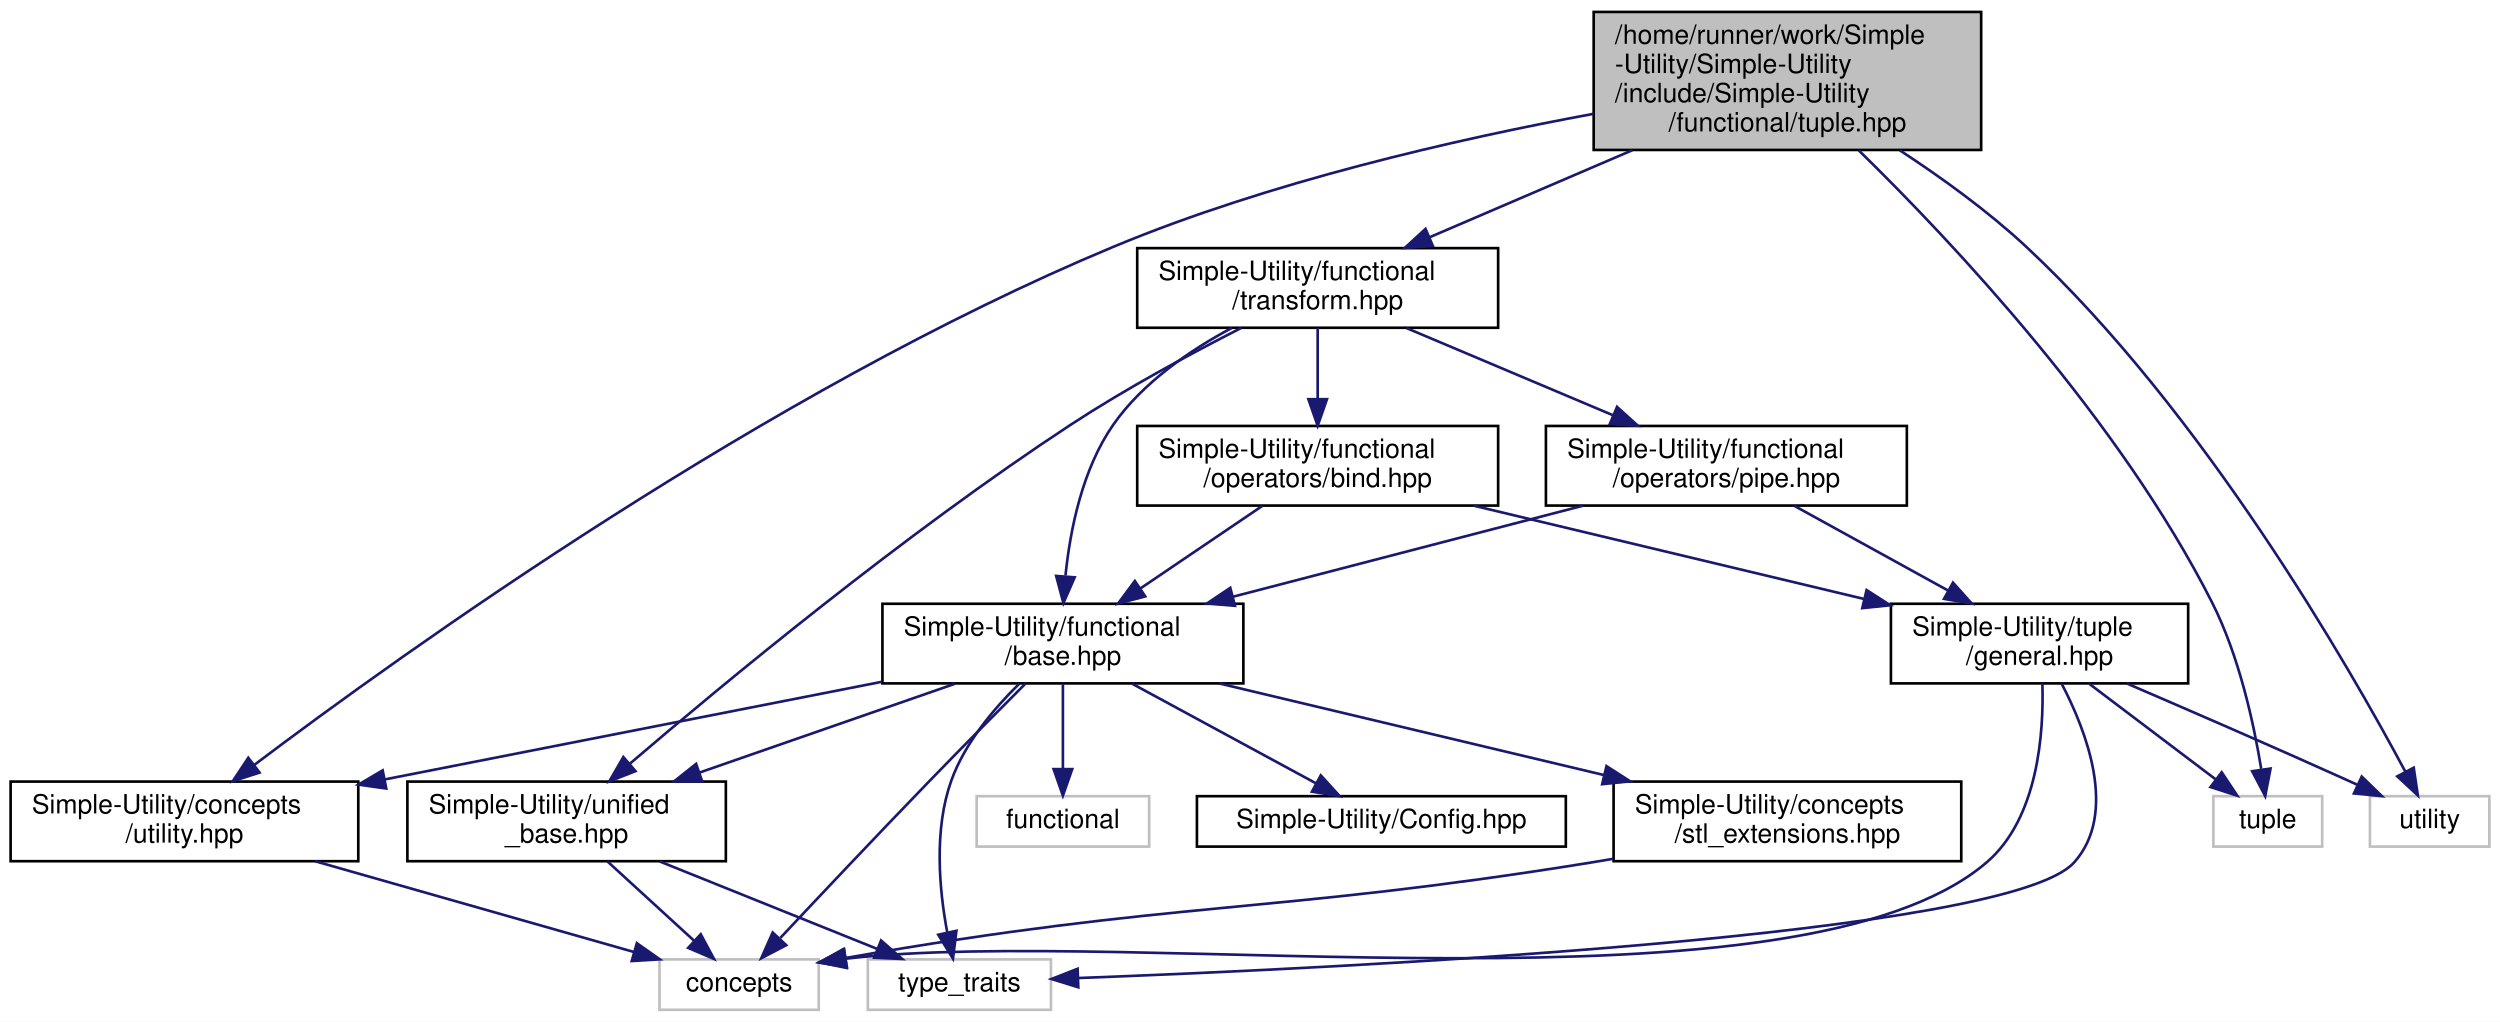
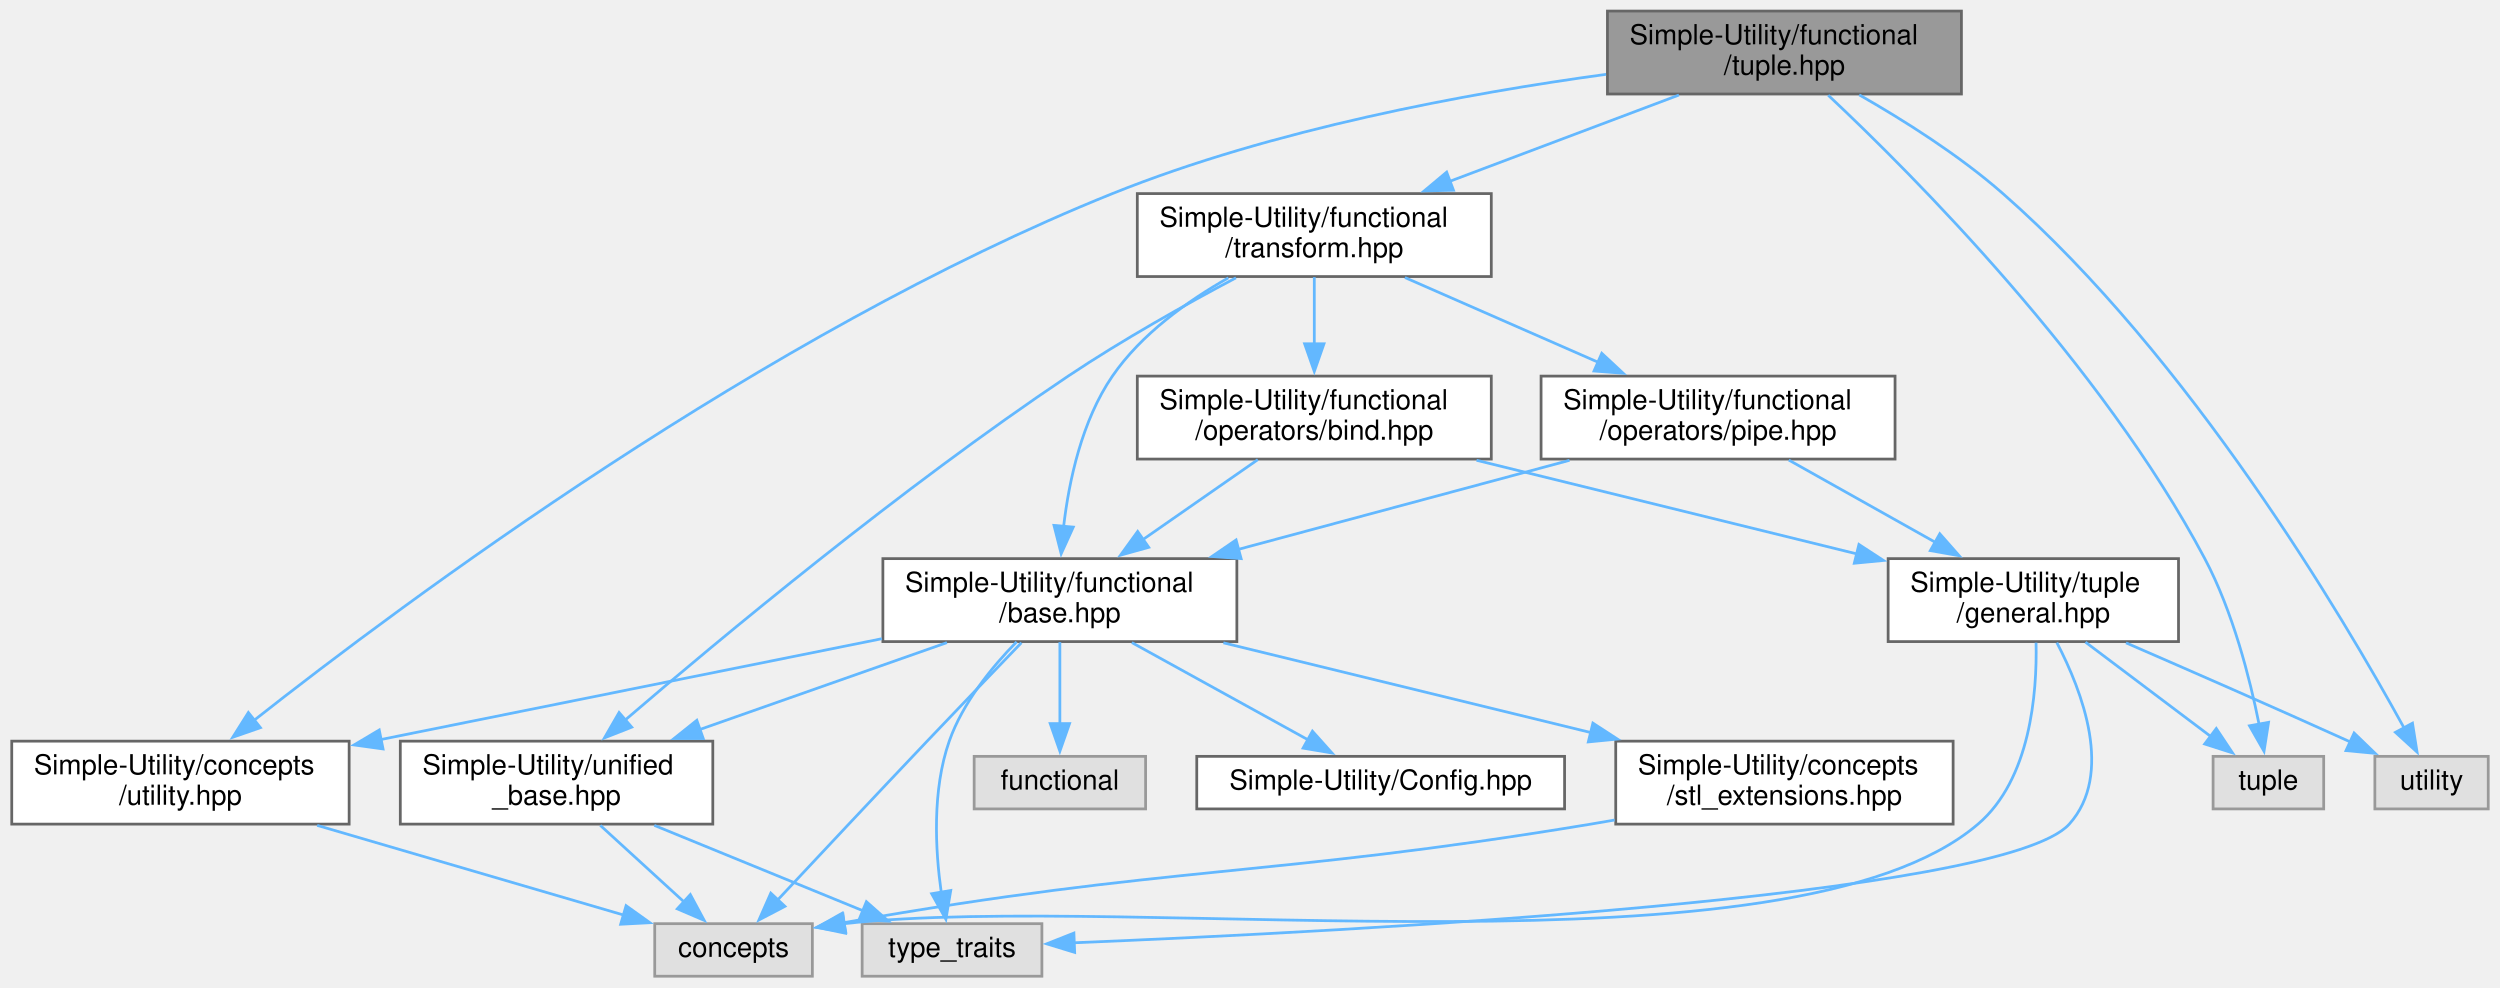
- <svg xmlns="http://www.w3.org/2000/svg" xmlns:xlink="http://www.w3.org/1999/xlink" width="942pt" height="385pt" viewBox="0.00 0.00 942.00 385.00">
-   <g id="graph0" class="graph" transform="scale(1 1) rotate(0) translate(4 381)">
-     <polygon fill="white" stroke="transparent" points="-4,4 -4,-381 938,-381 938,4 -4,4" />
+ <svg xmlns="http://www.w3.org/2000/svg" xmlns:xlink="http://www.w3.org/1999/xlink" width="904pt" height="357pt" viewBox="0.00 0.00 903.50 357.00">
+   <g id="graph0" class="graph" transform="scale(1 1) rotate(0) translate(4 353)">
    <g id="node1" class="node">
      <g id="a_node1">
        <a xlink:title=" ">
-           <polygon fill="#bfbfbf" stroke="black" points="596.5,-324.5 596.5,-376.5 742.5,-376.5 742.5,-324.5 596.5,-324.5" />
-           <text text-anchor="start" x="604.5" y="-364.5" font-family="Helvetica,sans-Serif" font-size="10.00">/home/runner/work/Simple</text>
-           <text text-anchor="start" x="604.5" y="-353.5" font-family="Helvetica,sans-Serif" font-size="10.00">-Utility/Simple-Utility</text>
-           <text text-anchor="start" x="604.5" y="-342.5" font-family="Helvetica,sans-Serif" font-size="10.00">/include/Simple-Utility</text>
-           <text text-anchor="middle" x="669.5" y="-331.5" font-family="Helvetica,sans-Serif" font-size="10.00">/functional/tuple.hpp</text>
+           <polygon fill="#999999" stroke="#666666" points="705,-349 577,-349 577,-319 705,-319 705,-349" />
+           <text text-anchor="start" x="585" y="-337" font-family="Helvetica,sans-Serif" font-size="10.00">Simple-Utility/functional</text>
+           <text text-anchor="middle" x="641" y="-326" font-family="Helvetica,sans-Serif" font-size="10.00">/tuple.hpp</text>
        </a>
      </g>
    </g>
    <g id="node2" class="node">
      <g id="a_node2">
        <a xlink:href="../../d5/d8e/concepts_2utility_8hpp.html" target="_top" xlink:title=" ">
-           <polygon fill="white" stroke="black" points="0,-56.5 0,-86.5 131,-86.5 131,-56.5 0,-56.5" />
-           <text text-anchor="start" x="8" y="-74.5" font-family="Helvetica,sans-Serif" font-size="10.00">Simple-Utility/concepts</text>
-           <text text-anchor="middle" x="65.5" y="-63.5" font-family="Helvetica,sans-Serif" font-size="10.00">/utility.hpp</text>
+           <polygon fill="white" stroke="#666666" points="122,-85 0,-85 0,-55 122,-55 122,-85" />
+           <text text-anchor="start" x="8" y="-73" font-family="Helvetica,sans-Serif" font-size="10.00">Simple-Utility/concepts</text>
+           <text text-anchor="middle" x="61" y="-62" font-family="Helvetica,sans-Serif" font-size="10.00">/utility.hpp</text>
        </a>
      </g>
    </g>
    <g id="edge1" class="edge">
-       <path fill="none" stroke="midnightblue" d="M596.42,-338.11C544.6,-328.53 474.14,-312.43 415.5,-288 285.49,-233.84 147.91,-135.1 91.71,-92.71" />
-       <polygon fill="midnightblue" stroke="midnightblue" points="93.79,-89.9 83.71,-86.64 89.56,-95.47 93.79,-89.9" />
+       <path fill="none" stroke="#63b8ff" d="M576.5,-326.12C526.45,-319.29 456.05,-306.33 398,-283 272.5,-232.55 141.96,-135.36 87.41,-92.36" />
+       <polygon fill="#63b8ff" stroke="#63b8ff" points="89.92,-89.88 79.91,-86.4 85.56,-95.36 89.92,-89.88" />
    </g>
    <g id="node4" class="node">
      <g id="a_node4">
        <a xlink:href="../../d6/deb/transform_8hpp.html" target="_top" xlink:title=" ">
-           <polygon fill="white" stroke="black" points="424.5,-257.5 424.5,-287.5 560.5,-287.5 560.5,-257.5 424.5,-257.5" />
-           <text text-anchor="start" x="432.5" y="-275.5" font-family="Helvetica,sans-Serif" font-size="10.00">Simple-Utility/functional</text>
-           <text text-anchor="middle" x="492.5" y="-264.5" font-family="Helvetica,sans-Serif" font-size="10.00">/transform.hpp</text>
+           <polygon fill="white" stroke="#666666" points="535,-283 407,-283 407,-253 535,-253 535,-283" />
+           <text text-anchor="start" x="415" y="-271" font-family="Helvetica,sans-Serif" font-size="10.00">Simple-Utility/functional</text>
+           <text text-anchor="middle" x="471" y="-260" font-family="Helvetica,sans-Serif" font-size="10.00">/transform.hpp</text>
        </a>
      </g>
    </g>
    <g id="edge3" class="edge">
-       <path fill="none" stroke="midnightblue" d="M611.05,-324.4C586.12,-313.7 557.57,-301.44 534.74,-291.64" />
-       <polygon fill="midnightblue" stroke="midnightblue" points="535.9,-288.33 525.33,-287.6 533.14,-294.76 535.9,-288.33" />
+       <path fill="none" stroke="#63b8ff" d="M602.85,-318.64C578.33,-309.41 546.24,-297.33 519.86,-287.39" />
+       <polygon fill="#63b8ff" stroke="#63b8ff" points="521.33,-284.21 510.73,-283.96 518.86,-290.76 521.33,-284.21" />
    </g>
    <g id="node13" class="node">
      <g id="a_node13">
        <a xlink:title=" ">
-           <polygon fill="white" stroke="#bfbfbf" points="830,-62 830,-81 871,-81 871,-62 830,-62" />
-           <text text-anchor="middle" x="850.5" y="-69" font-family="Helvetica,sans-Serif" font-size="10.00">tuple</text>
+           <polygon fill="#e0e0e0" stroke="#999999" points="836,-79.5 796,-79.5 796,-60.5 836,-60.5 836,-79.5" />
+           <text text-anchor="middle" x="816" y="-67.5" font-family="Helvetica,sans-Serif" font-size="10.00">tuple</text>
        </a>
      </g>
    </g>
    <g id="edge27" class="edge">
-       <path fill="none" stroke="midnightblue" d="M696.39,-324.33C732.07,-289.44 794.61,-222.86 829.5,-154 839.7,-133.88 845.23,-108.39 848.02,-91.32" />
-       <polygon fill="midnightblue" stroke="midnightblue" points="851.54,-91.42 849.53,-81.02 844.62,-90.4 851.54,-91.42" />
+       <path fill="none" stroke="#63b8ff" d="M656.84,-318.56C687.58,-289.69 755.56,-221.55 793,-151 803.15,-131.88 809.3,-107.74 812.65,-91" />
+       <polygon fill="#63b8ff" stroke="#63b8ff" points="816.06,-91.81 814.42,-81.34 809.17,-90.55 816.06,-91.81" />
    </g>
    <g id="node14" class="node">
      <g id="a_node14">
        <a xlink:title=" ">
-           <polygon fill="white" stroke="#bfbfbf" points="889,-62 889,-81 934,-81 934,-62 889,-62" />
-           <text text-anchor="middle" x="911.5" y="-69" font-family="Helvetica,sans-Serif" font-size="10.00">utility</text>
+           <polygon fill="#e0e0e0" stroke="#999999" points="895.5,-79.5 854.5,-79.5 854.5,-60.5 895.5,-60.5 895.5,-79.5" />
+           <text text-anchor="middle" x="875" y="-67.5" font-family="Helvetica,sans-Serif" font-size="10.00">utility</text>
        </a>
      </g>
    </g>
    <g id="edge26" class="edge">
-       <path fill="none" stroke="midnightblue" d="M711.78,-324.4C727.55,-314.09 745.11,-301.42 759.5,-288 826.34,-225.67 881.36,-129.51 902.36,-90.18" />
-       <polygon fill="midnightblue" stroke="midnightblue" points="905.49,-91.74 907.05,-81.26 899.3,-88.48 905.49,-91.74" />
+       <path fill="none" stroke="#63b8ff" d="M668.05,-318.7C684.01,-309.59 704.14,-296.92 720,-283 787.69,-223.61 843.19,-129.67 865.02,-89.85" />
+       <polygon fill="#63b8ff" stroke="#63b8ff" points="868.1,-91.51 869.76,-81.05 861.94,-88.19 868.1,-91.51" />
    </g>
    <g id="node3" class="node">
      <g id="a_node3">
        <a xlink:title=" ">
-           <polygon fill="white" stroke="#bfbfbf" points="244.5,-0.5 244.5,-19.5 304.5,-19.5 304.5,-0.5 244.5,-0.5" />
-           <text text-anchor="middle" x="274.5" y="-7.5" font-family="Helvetica,sans-Serif" font-size="10.00">concepts</text>
+           <polygon fill="#e0e0e0" stroke="#999999" points="289.5,-19 232.5,-19 232.5,0 289.5,0 289.5,-19" />
+           <text text-anchor="middle" x="261" y="-7" font-family="Helvetica,sans-Serif" font-size="10.00">concepts</text>
        </a>
      </g>
    </g>
    <g id="edge2" class="edge">
-       <path fill="none" stroke="midnightblue" d="M114.77,-56.47C151.45,-46.03 200.88,-31.96 234.99,-22.25" />
-       <polygon fill="midnightblue" stroke="midnightblue" points="235.96,-25.61 244.62,-19.51 234.04,-18.88 235.96,-25.61" />
+       <path fill="none" stroke="#63b8ff" d="M110.44,-54.54C144.69,-44.52 189.68,-31.36 221.53,-22.04" />
+       <polygon fill="#63b8ff" stroke="#63b8ff" points="222.14,-25.51 230.76,-19.35 220.18,-18.79 222.14,-25.51" />
    </g>
    <g id="node5" class="node">
      <g id="a_node5">
        <a xlink:href="../../d4/d1c/unified__base_8hpp.html" target="_top" xlink:title=" ">
-           <polygon fill="white" stroke="black" points="149.5,-56.5 149.5,-86.5 269.5,-86.5 269.5,-56.5 149.5,-56.5" />
-           <text text-anchor="start" x="157.5" y="-74.5" font-family="Helvetica,sans-Serif" font-size="10.00">Simple-Utility/unified</text>
-           <text text-anchor="middle" x="209.5" y="-63.5" font-family="Helvetica,sans-Serif" font-size="10.00">_base.hpp</text>
+           <polygon fill="white" stroke="#666666" points="253.5,-85 140.5,-85 140.5,-55 253.5,-55 253.5,-85" />
+           <text text-anchor="start" x="148.5" y="-73" font-family="Helvetica,sans-Serif" font-size="10.00">Simple-Utility/unified</text>
+           <text text-anchor="middle" x="197" y="-62" font-family="Helvetica,sans-Serif" font-size="10.00">_base.hpp</text>
        </a>
      </g>
    </g>
    <g id="edge4" class="edge">
-       <path fill="none" stroke="midnightblue" d="M463.71,-257.44C444.97,-247.9 420.24,-234.6 399.5,-221 336.62,-179.77 268.45,-123.3 233.37,-93.27" />
-       <polygon fill="midnightblue" stroke="midnightblue" points="235.45,-90.44 225.58,-86.57 230.88,-95.75 235.45,-90.44" />
+       <path fill="none" stroke="#63b8ff" d="M442.67,-252.55C424.84,-243.1 401.59,-230.11 382,-217 321.77,-176.67 256.3,-122.24 221.69,-92.53" />
+       <polygon fill="#63b8ff" stroke="#63b8ff" points="224.18,-90.06 214.32,-86.18 219.61,-95.36 224.18,-90.06" />
    </g>
    <g id="node7" class="node">
      <g id="a_node7">
        <a xlink:href="../../d1/d76/functional_2base_8hpp.html" target="_top" xlink:title=" ">
-           <polygon fill="white" stroke="black" points="328.5,-123.5 328.5,-153.5 464.5,-153.5 464.5,-123.5 328.5,-123.5" />
-           <text text-anchor="start" x="336.5" y="-141.5" font-family="Helvetica,sans-Serif" font-size="10.00">Simple-Utility/functional</text>
-           <text text-anchor="middle" x="396.5" y="-130.5" font-family="Helvetica,sans-Serif" font-size="10.00">/base.hpp</text>
+           <polygon fill="white" stroke="#666666" points="443,-151 315,-151 315,-121 443,-121 443,-151" />
+           <text text-anchor="start" x="323" y="-139" font-family="Helvetica,sans-Serif" font-size="10.00">Simple-Utility/functional</text>
+           <text text-anchor="middle" x="379" y="-128" font-family="Helvetica,sans-Serif" font-size="10.00">/base.hpp</text>
        </a>
      </g>
    </g>
    <g id="edge7" class="edge">
-       <path fill="none" stroke="midnightblue" d="M460.09,-257.41C444.38,-249.01 426.58,-236.86 415.5,-221 403.83,-204.29 399.24,-181.42 397.48,-164.16" />
-       <polygon fill="midnightblue" stroke="midnightblue" points="400.94,-163.46 396.69,-153.75 393.96,-163.99 400.94,-163.46" />
+       <path fill="none" stroke="#63b8ff" d="M439.92,-252.53C425.13,-244.13 408.43,-232.2 398,-217 386.95,-200.9 382.28,-179.16 380.33,-162.41" />
+       <polygon fill="#63b8ff" stroke="#63b8ff" points="383.85,-162.4 379.47,-152.75 376.87,-163.02 383.85,-162.4" />
    </g>
    <g id="node11" class="node">
      <g id="a_node11">
        <a xlink:href="../../d9/d76/bind_8hpp.html" target="_top" xlink:title=" ">
-           <polygon fill="white" stroke="black" points="424.5,-190.5 424.5,-220.5 560.5,-220.5 560.5,-190.5 424.5,-190.5" />
-           <text text-anchor="start" x="432.5" y="-208.5" font-family="Helvetica,sans-Serif" font-size="10.00">Simple-Utility/functional</text>
-           <text text-anchor="middle" x="492.5" y="-197.5" font-family="Helvetica,sans-Serif" font-size="10.00">/operators/bind.hpp</text>
+           <polygon fill="white" stroke="#666666" points="535,-217 407,-217 407,-187 535,-187 535,-217" />
+           <text text-anchor="start" x="415" y="-205" font-family="Helvetica,sans-Serif" font-size="10.00">Simple-Utility/functional</text>
+           <text text-anchor="middle" x="471" y="-194" font-family="Helvetica,sans-Serif" font-size="10.00">/operators/bind.hpp</text>
        </a>
      </g>
    </g>
    <g id="edge16" class="edge">
-       <path fill="none" stroke="midnightblue" d="M492.5,-257.4C492.5,-249.64 492.5,-239.81 492.5,-230.86" />
-       <polygon fill="midnightblue" stroke="midnightblue" points="496,-230.58 492.5,-220.58 489,-230.58 496,-230.58" />
+       <path fill="none" stroke="#63b8ff" d="M471,-252.8C471,-245.67 471,-236.82 471,-228.56" />
+       <polygon fill="#63b8ff" stroke="#63b8ff" points="474.5,-228.68 471,-218.68 467.5,-228.68 474.5,-228.68" />
    </g>
    <g id="node15" class="node">
      <g id="a_node15">
        <a xlink:href="../../d5/db7/pipe_8hpp.html" target="_top" xlink:title=" ">
-           <polygon fill="white" stroke="black" points="578.5,-190.5 578.5,-220.5 714.5,-220.5 714.5,-190.5 578.5,-190.5" />
-           <text text-anchor="start" x="586.5" y="-208.5" font-family="Helvetica,sans-Serif" font-size="10.00">Simple-Utility/functional</text>
-           <text text-anchor="middle" x="646.5" y="-197.5" font-family="Helvetica,sans-Serif" font-size="10.00">/operators/pipe.hpp</text>
+           <polygon fill="white" stroke="#666666" points="681,-217 553,-217 553,-187 681,-187 681,-217" />
+           <text text-anchor="start" x="561" y="-205" font-family="Helvetica,sans-Serif" font-size="10.00">Simple-Utility/functional</text>
+           <text text-anchor="middle" x="617" y="-194" font-family="Helvetica,sans-Serif" font-size="10.00">/operators/pipe.hpp</text>
        </a>
      </g>
    </g>
    <g id="edge23" class="edge">
-       <path fill="none" stroke="midnightblue" d="M525.92,-257.4C548.72,-247.77 579.13,-234.94 603.7,-224.56" />
-       <polygon fill="midnightblue" stroke="midnightblue" points="605.3,-227.69 613.15,-220.58 602.58,-221.24 605.3,-227.69" />
+       <path fill="none" stroke="#63b8ff" d="M503.77,-252.64C524.45,-243.57 551.4,-231.75 573.82,-221.93" />
+       <polygon fill="#63b8ff" stroke="#63b8ff" points="574.95,-225.25 582.71,-218.03 572.14,-218.84 574.95,-225.25" />
    </g>
    <g id="edge5" class="edge">
-       <path fill="none" stroke="midnightblue" d="M224.9,-56.4C234.74,-47.4 247.49,-35.72 257.61,-26.47" />
-       <polygon fill="midnightblue" stroke="midnightblue" points="260.03,-28.99 265.04,-19.66 255.3,-23.83 260.03,-28.99" />
+       <path fill="none" stroke="#63b8ff" d="M212.82,-54.54C222.02,-46.13 233.64,-35.51 243.17,-26.8" />
+       <polygon fill="#63b8ff" stroke="#63b8ff" points="245.37,-29.53 250.39,-20.2 240.65,-24.36 245.37,-29.53" />
    </g>
    <g id="node6" class="node">
      <g id="a_node6">
        <a xlink:title=" ">
-           <polygon fill="white" stroke="#bfbfbf" points="323,-0.5 323,-19.5 392,-19.5 392,-0.5 323,-0.5" />
-           <text text-anchor="middle" x="357.5" y="-7.5" font-family="Helvetica,sans-Serif" font-size="10.00">type_traits</text>
+           <polygon fill="#e0e0e0" stroke="#999999" points="372.5,-19 307.5,-19 307.5,0 372.5,0 372.5,-19" />
+           <text text-anchor="middle" x="340" y="-7" font-family="Helvetica,sans-Serif" font-size="10.00">type_traits</text>
        </a>
      </g>
    </g>
    <g id="edge6" class="edge">
-       <path fill="none" stroke="midnightblue" d="M244.57,-56.4C269.52,-46.37 302.71,-33.03 326.64,-23.4" />
-       <polygon fill="midnightblue" stroke="midnightblue" points="327.99,-26.64 335.96,-19.66 325.38,-20.14 327.99,-26.64" />
+       <path fill="none" stroke="#63b8ff" d="M232.35,-54.54C255.52,-45.06 285.56,-32.77 308.02,-23.58" />
+       <polygon fill="#63b8ff" stroke="#63b8ff" points="309.04,-26.95 316.98,-19.92 306.39,-20.47 309.04,-26.95" />
    </g>
    <g id="edge15" class="edge">
-       <path fill="none" stroke="midnightblue" d="M328.32,-124.11C273.78,-113.4 197.37,-98.4 140.99,-87.32" />
-       <polygon fill="midnightblue" stroke="midnightblue" points="141.54,-83.87 131.06,-85.37 140.19,-90.73 141.54,-83.87" />
+       <path fill="none" stroke="#63b8ff" d="M314.65,-122.05C262.1,-111.47 187.86,-96.53 133.28,-85.55" />
+       <polygon fill="#63b8ff" stroke="#63b8ff" points="134.26,-82.18 123.77,-83.63 132.88,-89.04 134.26,-82.18" />
    </g>
    <g id="edge8" class="edge">
-       <path fill="none" stroke="midnightblue" d="M382.41,-123.43C372.34,-113.35 358.52,-99.41 346.5,-87 326.87,-66.73 304.57,-43.09 290.06,-27.63" />
-       <polygon fill="midnightblue" stroke="midnightblue" points="292.25,-24.86 282.86,-19.95 287.15,-29.64 292.25,-24.86" />
+       <path fill="none" stroke="#63b8ff" d="M365.1,-120.6C355.49,-110.63 342.44,-97.04 331,-85 312.38,-65.39 291.12,-42.73 276.97,-27.6" />
+       <polygon fill="#63b8ff" stroke="#63b8ff" points="279.58,-25.27 270.19,-20.35 274.47,-30.05 279.58,-25.27" />
    </g>
    <g id="edge12" class="edge">
-       <path fill="none" stroke="midnightblue" d="M355.92,-123.4C327.62,-113.56 289.67,-100.37 259.5,-89.88" />
-       <polygon fill="midnightblue" stroke="midnightblue" points="260.59,-86.55 250,-86.58 258.29,-93.17 260.59,-86.55" />
+       <path fill="none" stroke="#63b8ff" d="M338.16,-120.64C311.67,-111.32 276.94,-99.11 248.56,-89.13" />
+       <polygon fill="#63b8ff" stroke="#63b8ff" points="250.05,-85.94 239.45,-85.93 247.72,-92.55 250.05,-85.94" />
    </g>
    <g id="edge10" class="edge">
-       <path fill="none" stroke="midnightblue" d="M380.09,-123.4C370.62,-114.14 359.62,-101.16 354.5,-87 347.78,-68.41 349.94,-45.58 352.9,-29.82" />
-       <polygon fill="midnightblue" stroke="midnightblue" points="356.38,-30.27 355.08,-19.76 349.54,-28.79 356.38,-30.27" />
+       <path fill="none" stroke="#63b8ff" d="M363.36,-120.92C354.34,-111.71 343.86,-98.85 339,-85 332.78,-67.26 333.94,-45.66 336.11,-30.29" />
+       <polygon fill="#63b8ff" stroke="#63b8ff" points="339.54,-31.01 337.78,-20.56 332.64,-29.83 339.54,-31.01" />
    </g>
    <g id="node8" class="node">
      <g id="a_node8">
        <a xlink:title=" ">
-           <polygon fill="white" stroke="#bfbfbf" points="364,-62 364,-81 429,-81 429,-62 364,-62" />
-           <text text-anchor="middle" x="396.5" y="-69" font-family="Helvetica,sans-Serif" font-size="10.00">functional</text>
+           <polygon fill="#e0e0e0" stroke="#999999" points="410,-79.5 348,-79.5 348,-60.5 410,-60.5 410,-79.5" />
+           <text text-anchor="middle" x="379" y="-67.5" font-family="Helvetica,sans-Serif" font-size="10.00">functional</text>
        </a>
      </g>
    </g>
    <g id="edge9" class="edge">
-       <path fill="none" stroke="midnightblue" d="M396.5,-123.4C396.5,-114.06 396.5,-101.71 396.5,-91.52" />
-       <polygon fill="midnightblue" stroke="midnightblue" points="400,-91.19 396.5,-81.19 393,-91.19 400,-91.19" />
+       <path fill="none" stroke="#63b8ff" d="M379,-120.8C379,-112.09 379,-100.81 379,-91.18" />
+       <polygon fill="#63b8ff" stroke="#63b8ff" points="382.5,-91.36 379,-81.36 375.5,-91.36 382.5,-91.36" />
    </g>
    <g id="node9" class="node">
      <g id="a_node9">
        <a xlink:href="../../d8/dd2/_config_8hpp.html" target="_top" xlink:title=" ">
-           <polygon fill="white" stroke="black" points="447,-62 447,-81 586,-81 586,-62 447,-62" />
-           <text text-anchor="middle" x="516.5" y="-69" font-family="Helvetica,sans-Serif" font-size="10.00">Simple-Utility/Config.hpp</text>
+           <polygon fill="white" stroke="#666666" points="561.5,-79.5 428.5,-79.5 428.5,-60.5 561.5,-60.5 561.5,-79.5" />
+           <text text-anchor="middle" x="495" y="-67.5" font-family="Helvetica,sans-Serif" font-size="10.00">Simple-Utility/Config.hpp</text>
        </a>
      </g>
    </g>
    <g id="edge11" class="edge">
-       <path fill="none" stroke="midnightblue" d="M422.54,-123.4C443.13,-112.24 471.67,-96.78 491.88,-85.83" />
-       <polygon fill="midnightblue" stroke="midnightblue" points="493.67,-88.85 500.79,-81.01 490.33,-82.69 493.67,-88.85" />
+       <path fill="none" stroke="#63b8ff" d="M405.03,-120.64C424.08,-110.13 449.82,-95.92 468.89,-85.4" />
+       <polygon fill="#63b8ff" stroke="#63b8ff" points="470.32,-88.61 477.39,-80.72 466.94,-82.48 470.32,-88.61" />
    </g>
    <g id="node10" class="node">
      <g id="a_node10">
        <a xlink:href="../../dd/d5c/stl__extensions_8hpp.html" target="_top" xlink:title=" ">
-           <polygon fill="white" stroke="black" points="604,-56.5 604,-86.5 735,-86.5 735,-56.5 604,-56.5" />
-           <text text-anchor="start" x="612" y="-74.5" font-family="Helvetica,sans-Serif" font-size="10.00">Simple-Utility/concepts</text>
-           <text text-anchor="middle" x="669.5" y="-63.5" font-family="Helvetica,sans-Serif" font-size="10.00">/stl_extensions.hpp</text>
+           <polygon fill="white" stroke="#666666" points="702,-85 580,-85 580,-55 702,-55 702,-85" />
+           <text text-anchor="start" x="588" y="-73" font-family="Helvetica,sans-Serif" font-size="10.00">Simple-Utility/concepts</text>
+           <text text-anchor="middle" x="641" y="-62" font-family="Helvetica,sans-Serif" font-size="10.00">/stl_extensions.hpp</text>
        </a>
      </g>
    </g>
    <g id="edge13" class="edge">
-       <path fill="none" stroke="midnightblue" d="M455.4,-123.48C497.95,-113.34 555.57,-99.63 600.31,-88.97" />
-       <polygon fill="midnightblue" stroke="midnightblue" points="601.32,-92.33 610.23,-86.61 599.7,-85.52 601.32,-92.33" />
+       <path fill="none" stroke="#63b8ff" d="M438.12,-120.56C477.53,-110.93 529.49,-98.24 570.97,-88.11" />
+       <polygon fill="#63b8ff" stroke="#63b8ff" points="571.74,-91.52 580.62,-85.75 570.08,-84.72 571.74,-91.52" />
    </g>
    <g id="edge14" class="edge">
-       <path fill="none" stroke="midnightblue" d="M603.77,-57.39C600.98,-56.9 598.21,-56.44 595.5,-56 473.94,-36.35 439.61,-41.93 314.63,-20.04" />
-       <polygon fill="midnightblue" stroke="midnightblue" points="315.13,-16.58 304.67,-18.28 313.91,-23.47 315.13,-16.58" />
+       <path fill="none" stroke="#63b8ff" d="M579.58,-56.48C576.68,-55.96 573.81,-55.47 571,-55 453.8,-35.57 420.38,-40.41 300.7,-19.34" />
+       <polygon fill="#63b8ff" stroke="#63b8ff" points="301.58,-15.94 291.12,-17.62 300.35,-22.83 301.58,-15.94" />
    </g>
    <g id="edge17" class="edge">
-       <path fill="none" stroke="midnightblue" d="M471.67,-190.4C458.21,-181.28 440.5,-169.29 425.65,-159.24" />
-       <polygon fill="midnightblue" stroke="midnightblue" points="427.53,-156.28 417.29,-153.58 423.61,-162.08 427.53,-156.28" />
+       <path fill="none" stroke="#63b8ff" d="M450.58,-186.8C438.4,-178.32 422.71,-167.4 409.12,-157.95" />
+       <polygon fill="#63b8ff" stroke="#63b8ff" points="411.13,-155.09 400.92,-152.25 407.13,-160.83 411.13,-155.09" />
    </g>
    <g id="node12" class="node">
      <g id="a_node12">
        <a xlink:href="../../d2/d30/general_8hpp.html" target="_top" xlink:title=" ">
-           <polygon fill="white" stroke="black" points="708.5,-123.5 708.5,-153.5 820.5,-153.5 820.5,-123.5 708.5,-123.5" />
-           <text text-anchor="start" x="716.5" y="-141.5" font-family="Helvetica,sans-Serif" font-size="10.00">Simple-Utility/tuple</text>
-           <text text-anchor="middle" x="764.5" y="-130.5" font-family="Helvetica,sans-Serif" font-size="10.00">/general.hpp</text>
+           <polygon fill="white" stroke="#666666" points="783.5,-151 678.5,-151 678.5,-121 783.5,-121 783.5,-151" />
+           <text text-anchor="start" x="686.5" y="-139" font-family="Helvetica,sans-Serif" font-size="10.00">Simple-Utility/tuple</text>
+           <text text-anchor="middle" x="731" y="-128" font-family="Helvetica,sans-Serif" font-size="10.00">/general.hpp</text>
        </a>
      </g>
    </g>
    <g id="edge18" class="edge">
-       <path fill="none" stroke="midnightblue" d="M551.19,-190.48C594.45,-180.14 653.35,-166.06 698.3,-155.32" />
-       <polygon fill="midnightblue" stroke="midnightblue" points="699.33,-158.67 708.25,-152.94 697.71,-151.86 699.33,-158.67" />
+       <path fill="none" stroke="#63b8ff" d="M529.67,-186.56C570.64,-176.47 625.31,-163.02 667.33,-152.67" />
+       <polygon fill="#63b8ff" stroke="#63b8ff" points="667.94,-156.13 676.81,-150.34 666.26,-149.33 667.94,-156.13" />
    </g>
    <g id="edge19" class="edge">
-       <path fill="none" stroke="midnightblue" d="M765.57,-123.48C766.14,-104.93 764,-72.65 744.5,-56 673.69,4.46 424.71,-32.37 314.84,-19.78" />
-       <polygon fill="midnightblue" stroke="midnightblue" points="315.03,-16.28 304.65,-18.41 314.09,-23.22 315.03,-16.28" />
+       <path fill="none" stroke="#63b8ff" d="M731.99,-120.61C732.38,-102.32 729.95,-71.17 711,-55 643.45,2.64 406.97,-30.72 300.96,-19" />
+       <polygon fill="#63b8ff" stroke="#63b8ff" points="301.48,-15.54 291.11,-17.69 300.56,-22.48 301.48,-15.54" />
    </g>
    <g id="edge21" class="edge">
-       <path fill="none" stroke="midnightblue" d="M772.78,-123.48C782.17,-105.53 794.16,-74.54 777.5,-56 752.74,-28.45 505.41,-16.35 402.28,-12.48" />
-       <polygon fill="midnightblue" stroke="midnightblue" points="402.3,-8.98 392.18,-12.11 402.05,-15.98 402.3,-8.98" />
+       <path fill="none" stroke="#63b8ff" d="M739.5,-120.64C748.73,-102.94 760.15,-73.03 744,-55 720.3,-28.55 484.04,-16.18 384.18,-12.1" />
+       <polygon fill="#63b8ff" stroke="#63b8ff" points="384.35,-8.61 374.22,-11.71 384.07,-15.6 384.35,-8.61" />
    </g>
    <g id="edge20" class="edge">
-       <path fill="none" stroke="midnightblue" d="M783.16,-123.4C797.23,-112.76 816.49,-98.2 830.81,-87.38" />
-       <polygon fill="midnightblue" stroke="midnightblue" points="833.13,-90.02 839,-81.19 828.91,-84.43 833.13,-90.02" />
+       <path fill="none" stroke="#63b8ff" d="M749.86,-120.8C763.38,-110.62 781.56,-96.93 795.44,-86.48" />
+       <polygon fill="#63b8ff" stroke="#63b8ff" points="797.16,-89.57 803.04,-80.75 792.95,-83.97 797.16,-89.57" />
    </g>
    <g id="edge22" class="edge">
-       <path fill="none" stroke="midnightblue" d="M797.35,-123.48C820.64,-113.47 852.57,-99.61 880.5,-87 881.69,-86.46 882.9,-85.91 884.12,-85.35" />
-       <polygon fill="midnightblue" stroke="midnightblue" points="885.9,-88.39 893.51,-81.02 882.96,-82.04 885.9,-88.39" />
+       <path fill="none" stroke="#63b8ff" d="M764.51,-120.55C787.27,-110.67 818.03,-97.21 845,-85 845.22,-84.9 845.45,-84.8 845.67,-84.7" />
+       <polygon fill="#63b8ff" stroke="#63b8ff" points="846.99,-87.94 854.61,-80.59 844.06,-81.58 846.99,-87.94" />
    </g>
    <g id="edge24" class="edge">
-       <path fill="none" stroke="midnightblue" d="M592.56,-190.48C553.84,-180.41 501.5,-166.8 460.63,-156.17" />
-       <polygon fill="midnightblue" stroke="midnightblue" points="461.33,-152.74 450.77,-153.61 459.57,-159.51 461.33,-152.74" />
+       <path fill="none" stroke="#63b8ff" d="M563.29,-186.56C527.73,-176.99 480.9,-164.4 443.34,-154.3" />
+       <polygon fill="#63b8ff" stroke="#63b8ff" points="444.54,-151 433.97,-151.78 442.72,-157.76 444.54,-151" />
    </g>
    <g id="edge25" class="edge">
-       <path fill="none" stroke="midnightblue" d="M672.1,-190.4C689.04,-181.07 711.44,-168.73 729.95,-158.53" />
-       <polygon fill="midnightblue" stroke="midnightblue" points="731.88,-161.47 738.95,-153.58 728.5,-155.34 731.88,-161.47" />
+       <path fill="none" stroke="#63b8ff" d="M642.58,-186.64C658.28,-177.83 678.59,-166.42 695.79,-156.77" />
+       <polygon fill="#63b8ff" stroke="#63b8ff" points="697.18,-160 704.18,-152.06 693.75,-153.9 697.18,-160" />
    </g>
  </g>
</svg>
